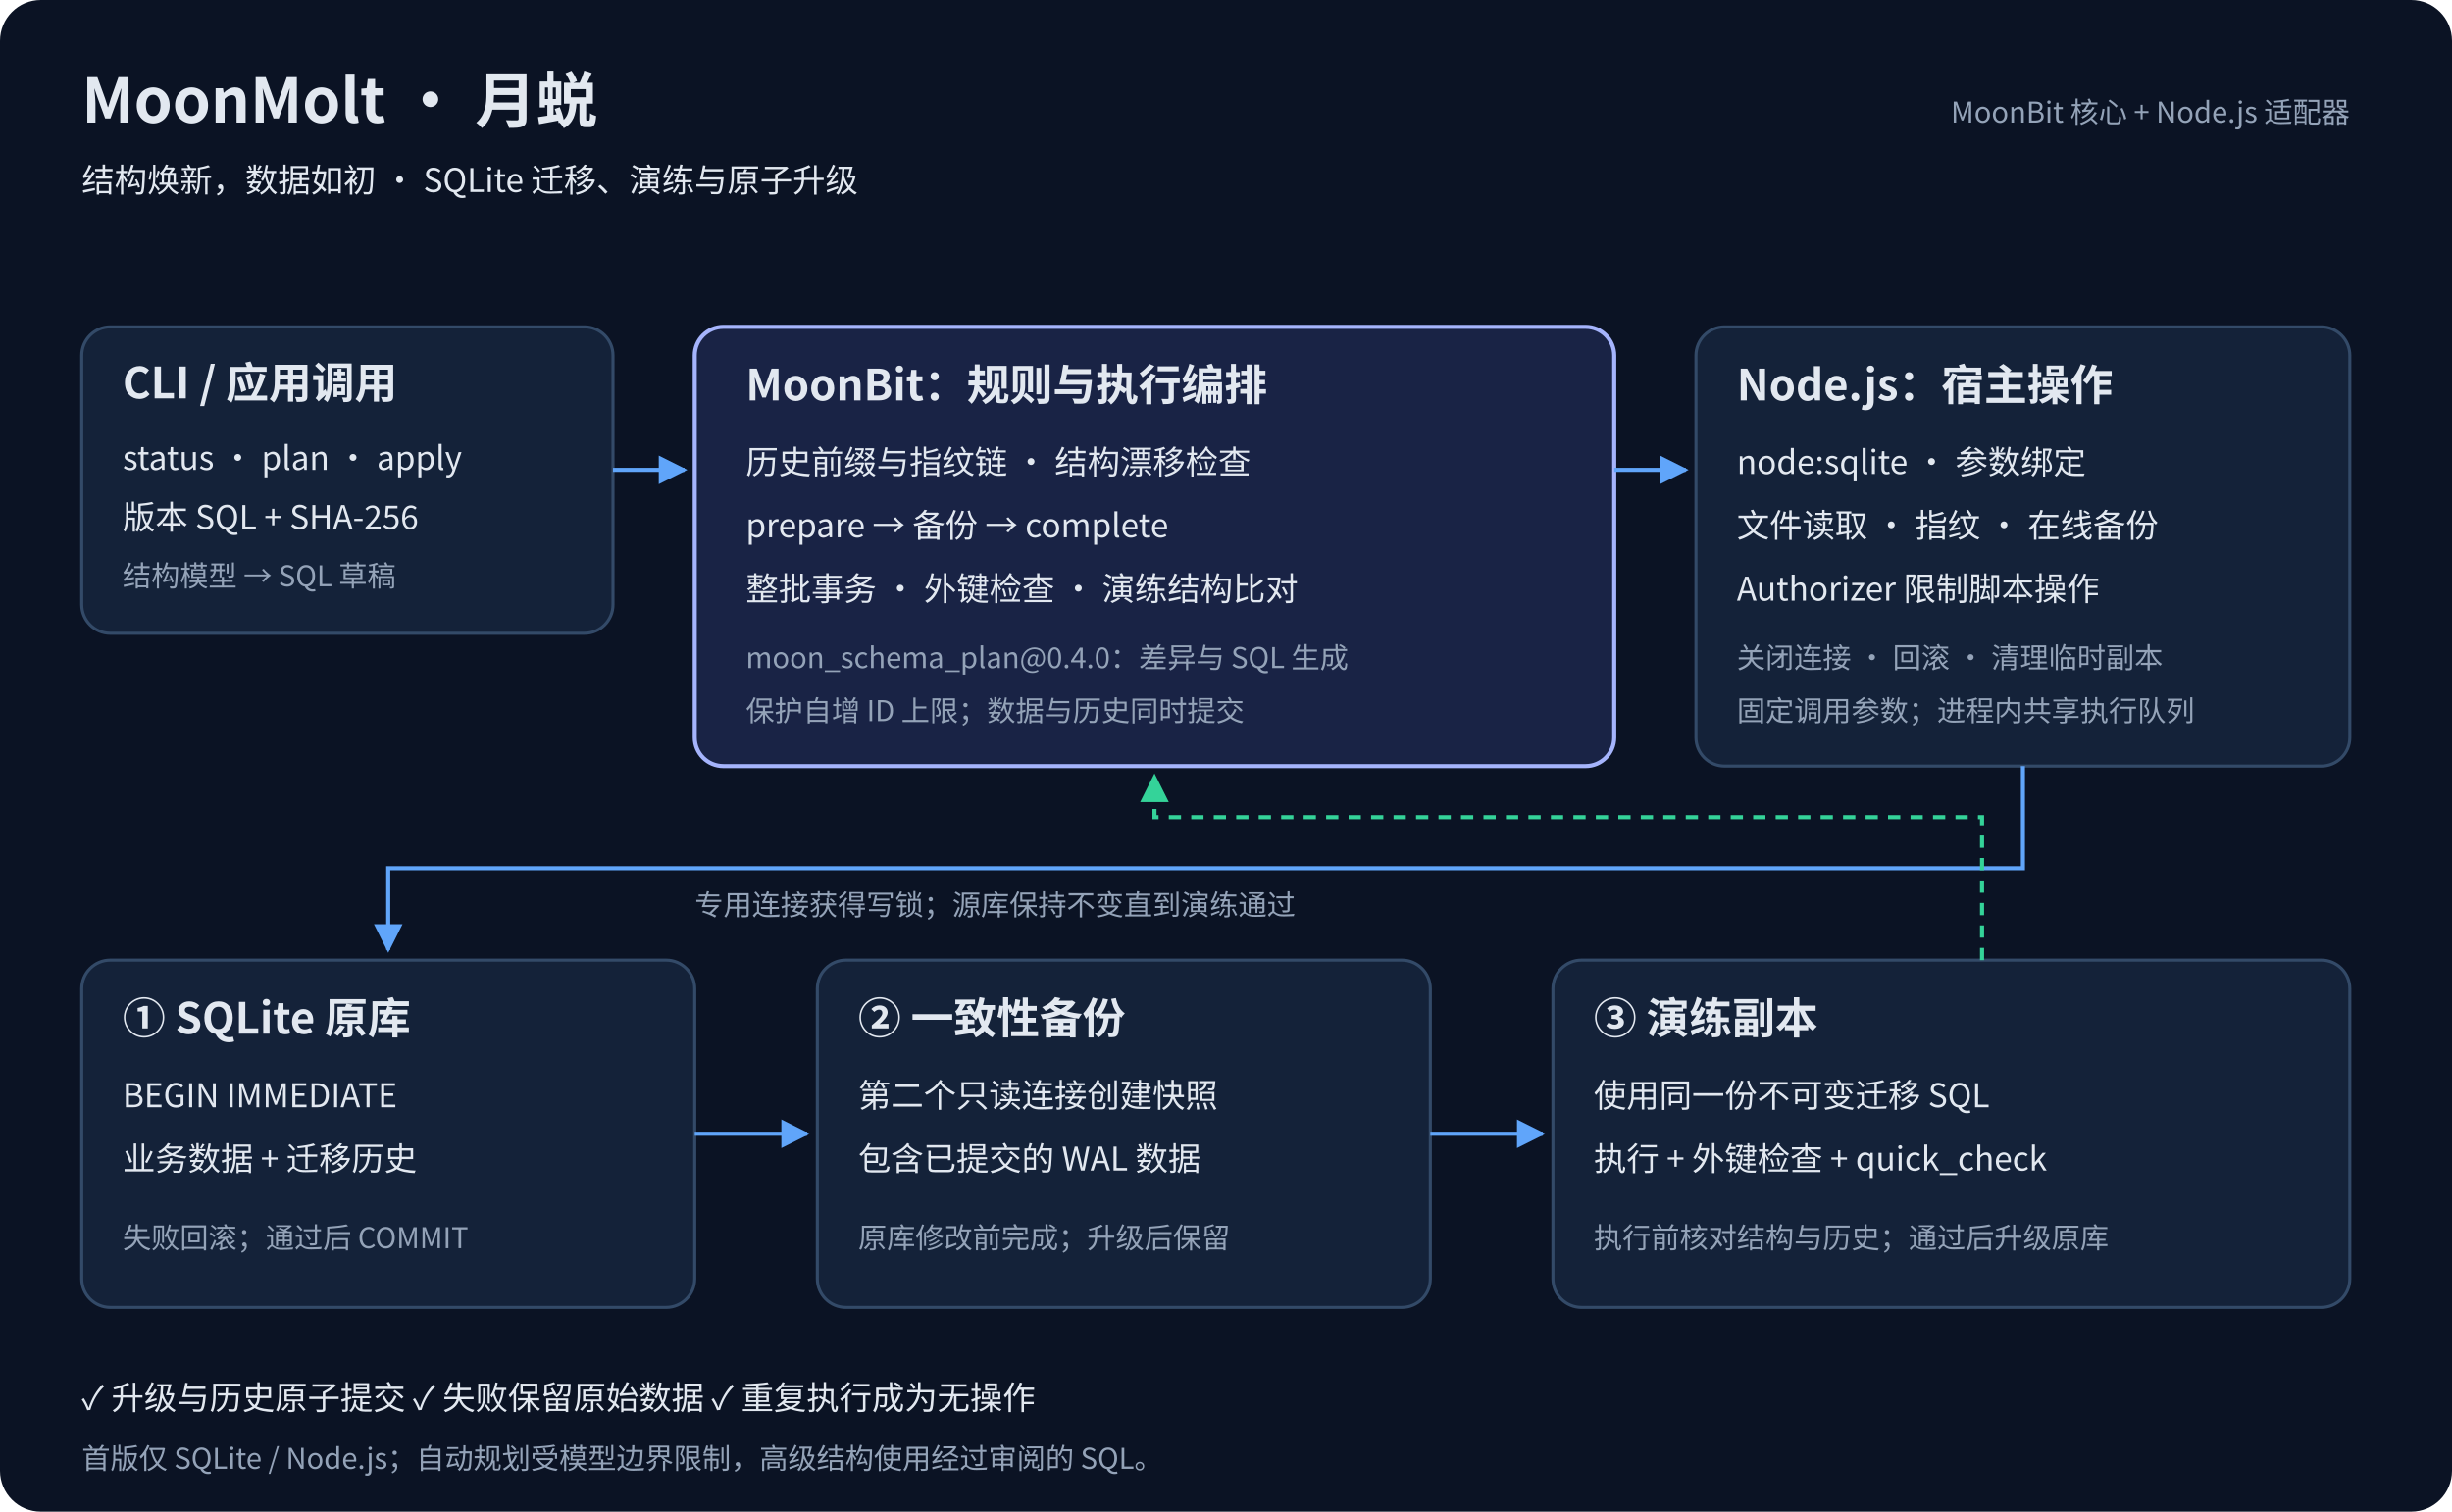
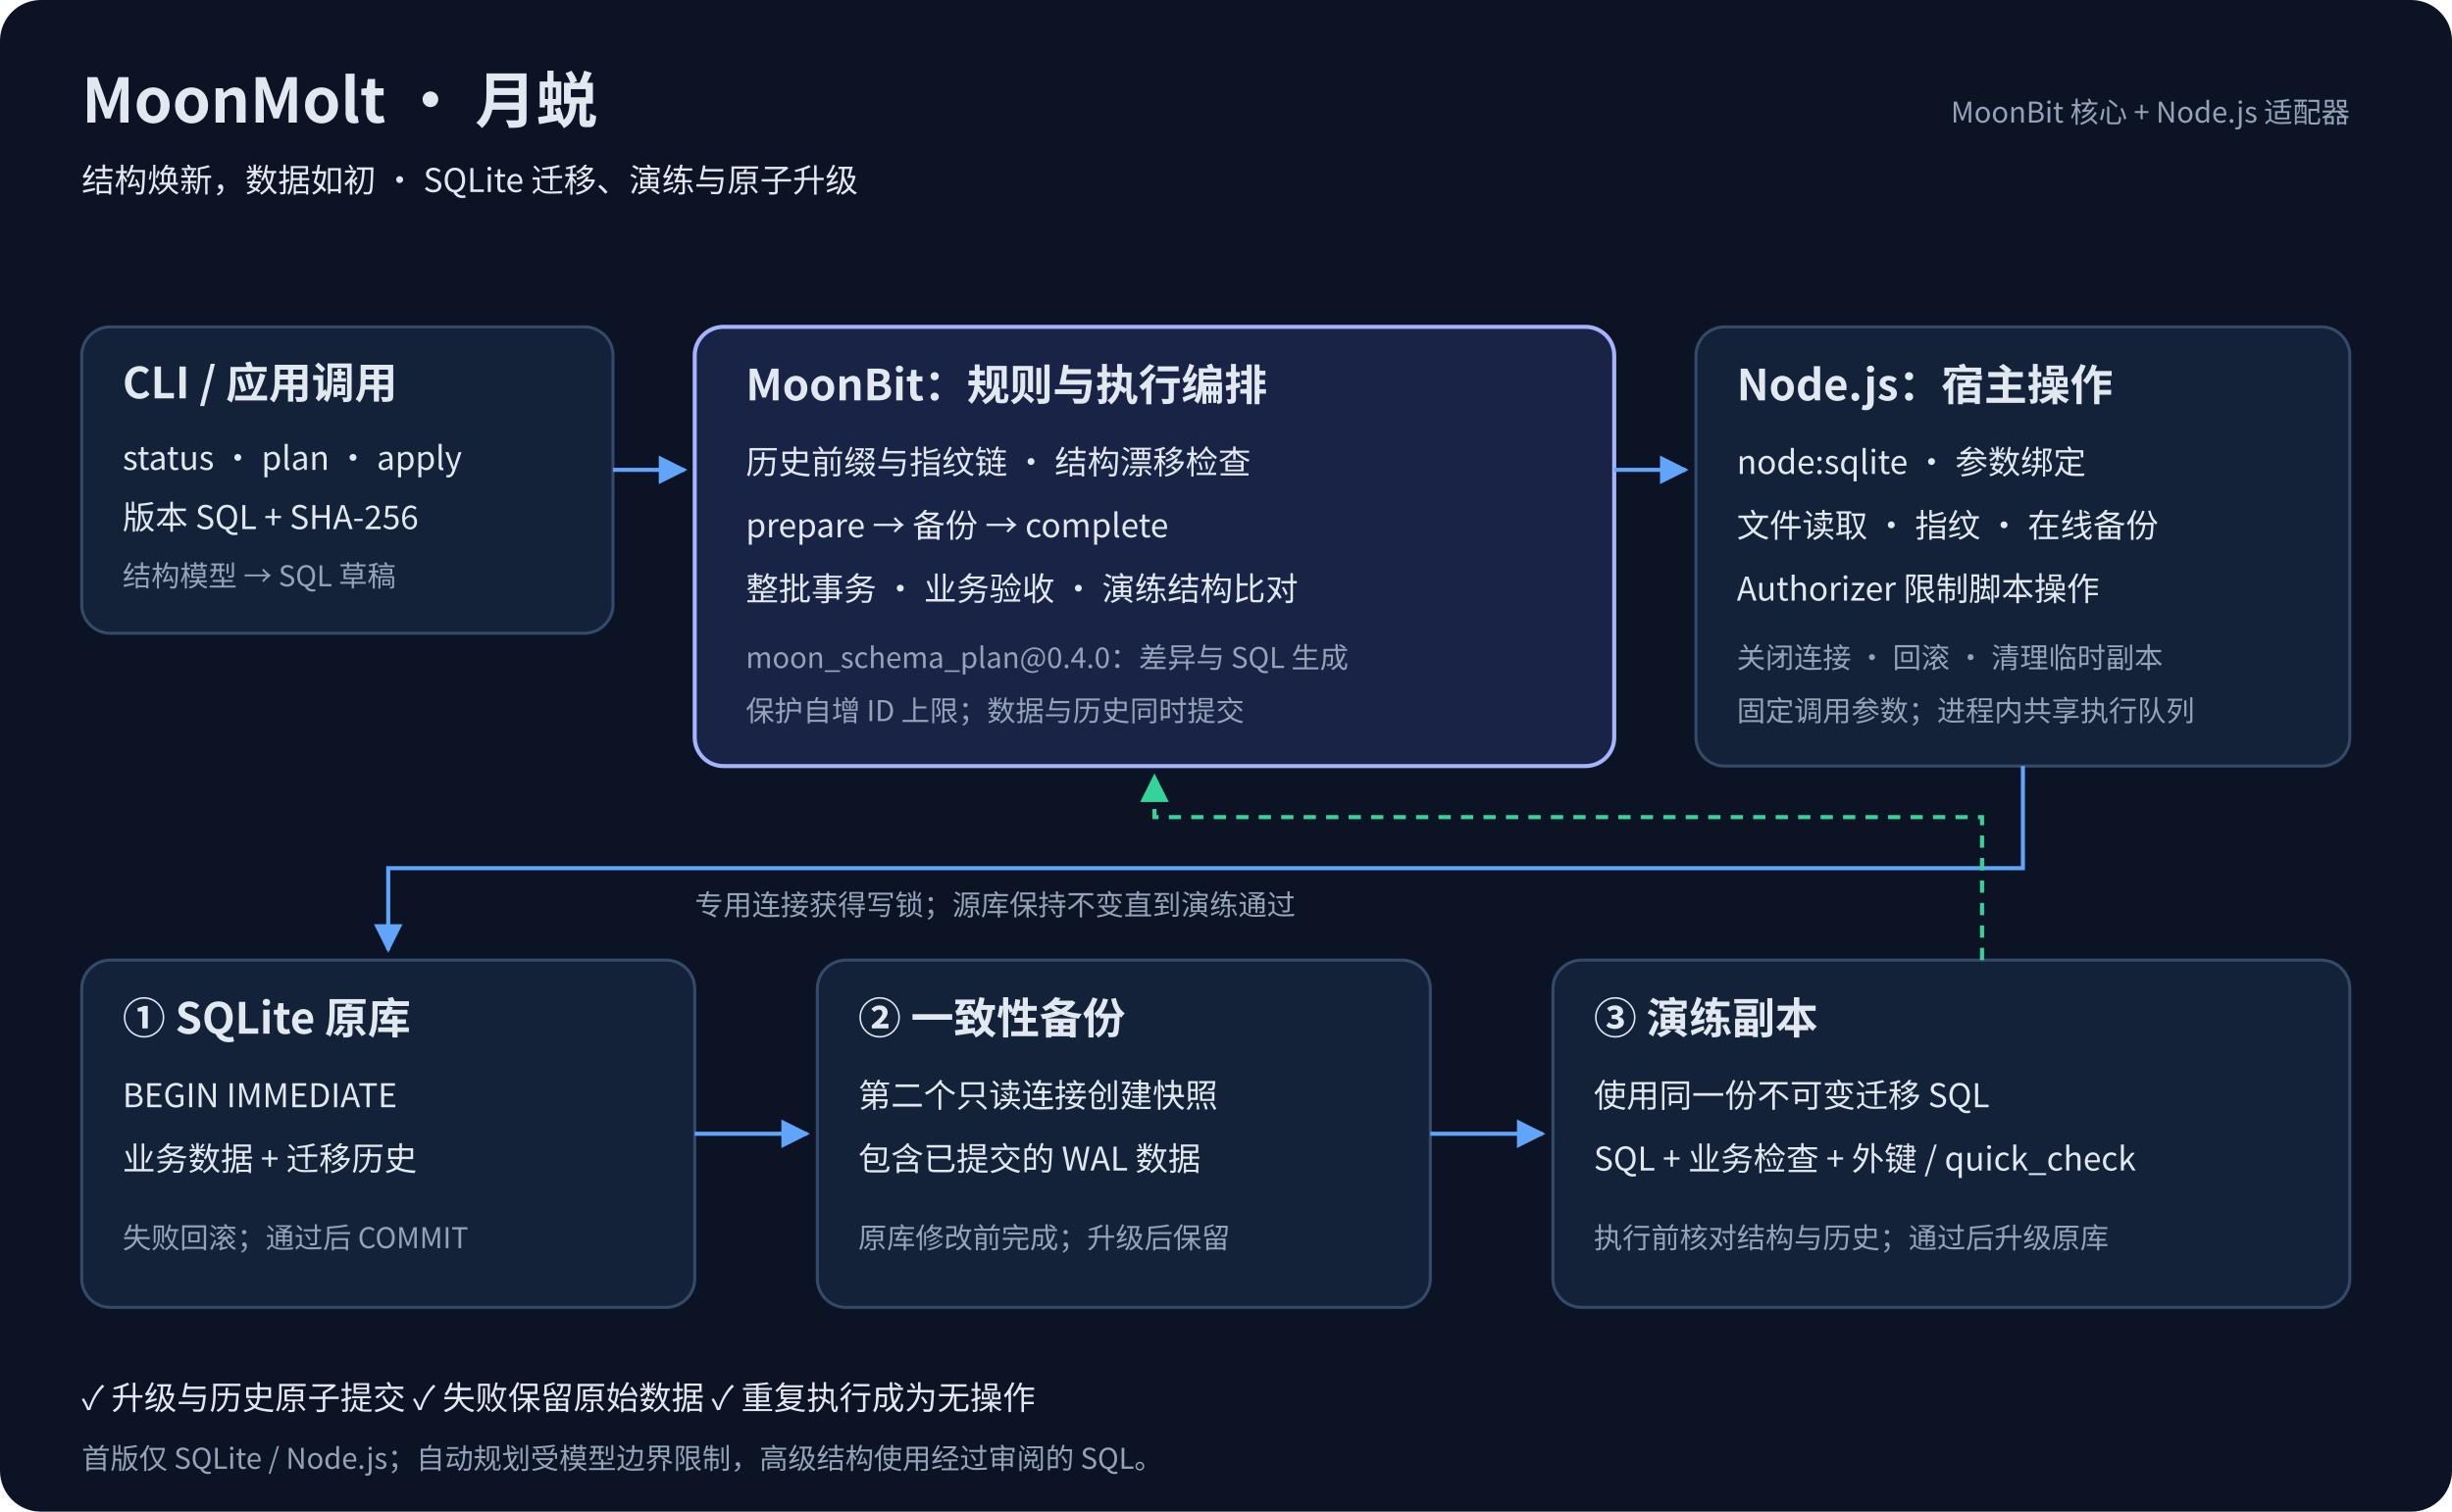
<svg xmlns="http://www.w3.org/2000/svg" width="1200" height="740" viewBox="0 0 1200 740" role="img" aria-labelledby="title desc">
  <defs>
    <marker id="arrow" viewBox="0 0 10 10" refX="9" refY="5" markerWidth="7" markerHeight="7" orient="auto-start-reverse">
      <path d="M0 0L10 5L0 10Z" fill="#60a5fa" />
    </marker>
    <marker id="check" viewBox="0 0 10 10" refX="9" refY="5" markerWidth="7" markerHeight="7" orient="auto">
      <path d="M0 0L10 5L0 10Z" fill="#34d399" />
    </marker>
    <style>
      text{font-family:'Microsoft YaHei','Noto Sans CJK SC',sans-serif;fill:#e2e8f0}
      .title{font-size:30px;font-weight:700}.heading{font-size:21px;font-weight:700}.body{font-size:16px}.small{font-size:14px;fill:#94a3b8}
      .box{fill:#142239;stroke:#334a68;stroke-width:1.5}.core{fill:#192345;stroke:#a5b4fc;stroke-width:2}.line{fill:none;stroke:#60a5fa;stroke-width:2;marker-end:url(#arrow)}
    </style>
  </defs>
  <rect width="1200" height="740" rx="20" fill="#0b1324" />
  <text x="40" y="60" class="title">MoonMolt · 月蜕</text>
  <text x="40" y="94" class="body">结构焕新，数据如初 · SQLite 迁移、演练与原子升级</text>
  <text x="1150" y="60" class="small" text-anchor="end">MoonBit 核心 + Node.js 适配器</text>
  <rect x="40" y="160" width="260" height="150" rx="14" class="box" />
  <text x="60" y="195" class="heading">CLI / 应用调用</text>
  <text x="60" y="230" class="body">status · plan · apply</text>
  <text x="60" y="259" class="body">版本 SQL + SHA-256</text>
  <text x="60" y="287" class="small">结构模型 → SQL 草稿</text>
  <rect x="340" y="160" width="450" height="215" rx="14" class="core" />
  <text x="365" y="196" class="heading">MoonBit：规则与执行编排</text>
  <text x="365" y="232" class="body">历史前缀与指纹链 · 结构漂移检查</text>
  <text x="365" y="263" class="body">prepare → 备份 → complete</text>
-   <text x="365" y="294" class="body">整批事务 · 外键检查 · 演练结构比对</text>
+   <text x="365" y="294" class="body">整批事务 · 业务验收 · 演练结构比对</text>
  <text x="365" y="327" class="small">moon_schema_plan@0.4.0：差异与 SQL 生成</text>
  <text x="365" y="353" class="small">保护自增 ID 上限；数据与历史同时提交</text>
  <rect x="830" y="160" width="320" height="215" rx="14" class="box" />
  <text x="850" y="196" class="heading">Node.js：宿主操作</text>
  <text x="850" y="232" class="body">node:sqlite · 参数绑定</text>
  <text x="850" y="263" class="body">文件读取 · 指纹 · 在线备份</text>
  <text x="850" y="294" class="body">Authorizer 限制脚本操作</text>
  <text x="850" y="327" class="small">关闭连接 · 回滚 · 清理临时副本</text>
  <text x="850" y="353" class="small">固定调用参数；进程内共享执行队列</text>
  <path d="M300 230H335" class="line" />
  <path d="M790 230H825" class="line" />
  <path d="M990 375V425H190V465" class="line" />
  <text x="340" y="448" class="small">专用连接获得写锁；源库保持不变直到演练通过</text>
  <rect x="40" y="470" width="300" height="170" rx="14" class="box" />
  <text x="60" y="506" class="heading">① SQLite 原库</text>
  <text x="60" y="542" class="body">BEGIN IMMEDIATE</text>
  <text x="60" y="573" class="body">业务数据 + 迁移历史</text>
  <text x="60" y="611" class="small">失败回滚；通过后 COMMIT</text>
  <rect x="400" y="470" width="300" height="170" rx="14" class="box" />
  <text x="420" y="506" class="heading">② 一致性备份</text>
  <text x="420" y="542" class="body">第二个只读连接创建快照</text>
  <text x="420" y="573" class="body">包含已提交的 WAL 数据</text>
  <text x="420" y="611" class="small">原库修改前完成；升级后保留</text>
  <rect x="760" y="470" width="390" height="170" rx="14" class="box" />
  <text x="780" y="506" class="heading">③ 演练副本</text>
  <text x="780" y="542" class="body">使用同一份不可变迁移 SQL</text>
-   <text x="780" y="573" class="body">执行 + 外键检查 + quick_check</text>
+   <text x="780" y="573" class="body">SQL + 业务检查 + 外键 / quick_check</text>
  <text x="780" y="611" class="small">执行前核对结构与历史；通过后升级原库</text>
  <path d="M340 555H395" class="line" />
  <path d="M700 555H755" class="line" />
  <path d="M970 470V400H565V380" fill="none" stroke="#34d399" stroke-width="2" stroke-dasharray="6 5" marker-end="url(#check)" />
  <text x="40" y="690" class="body">✓ 升级与历史原子提交     ✓ 失败保留原始数据     ✓ 重复执行成为无操作</text>
  <text x="40" y="719" class="small">首版仅 SQLite / Node.js；自动规划受模型边界限制，高级结构使用经过审阅的 SQL。</text>
</svg>
